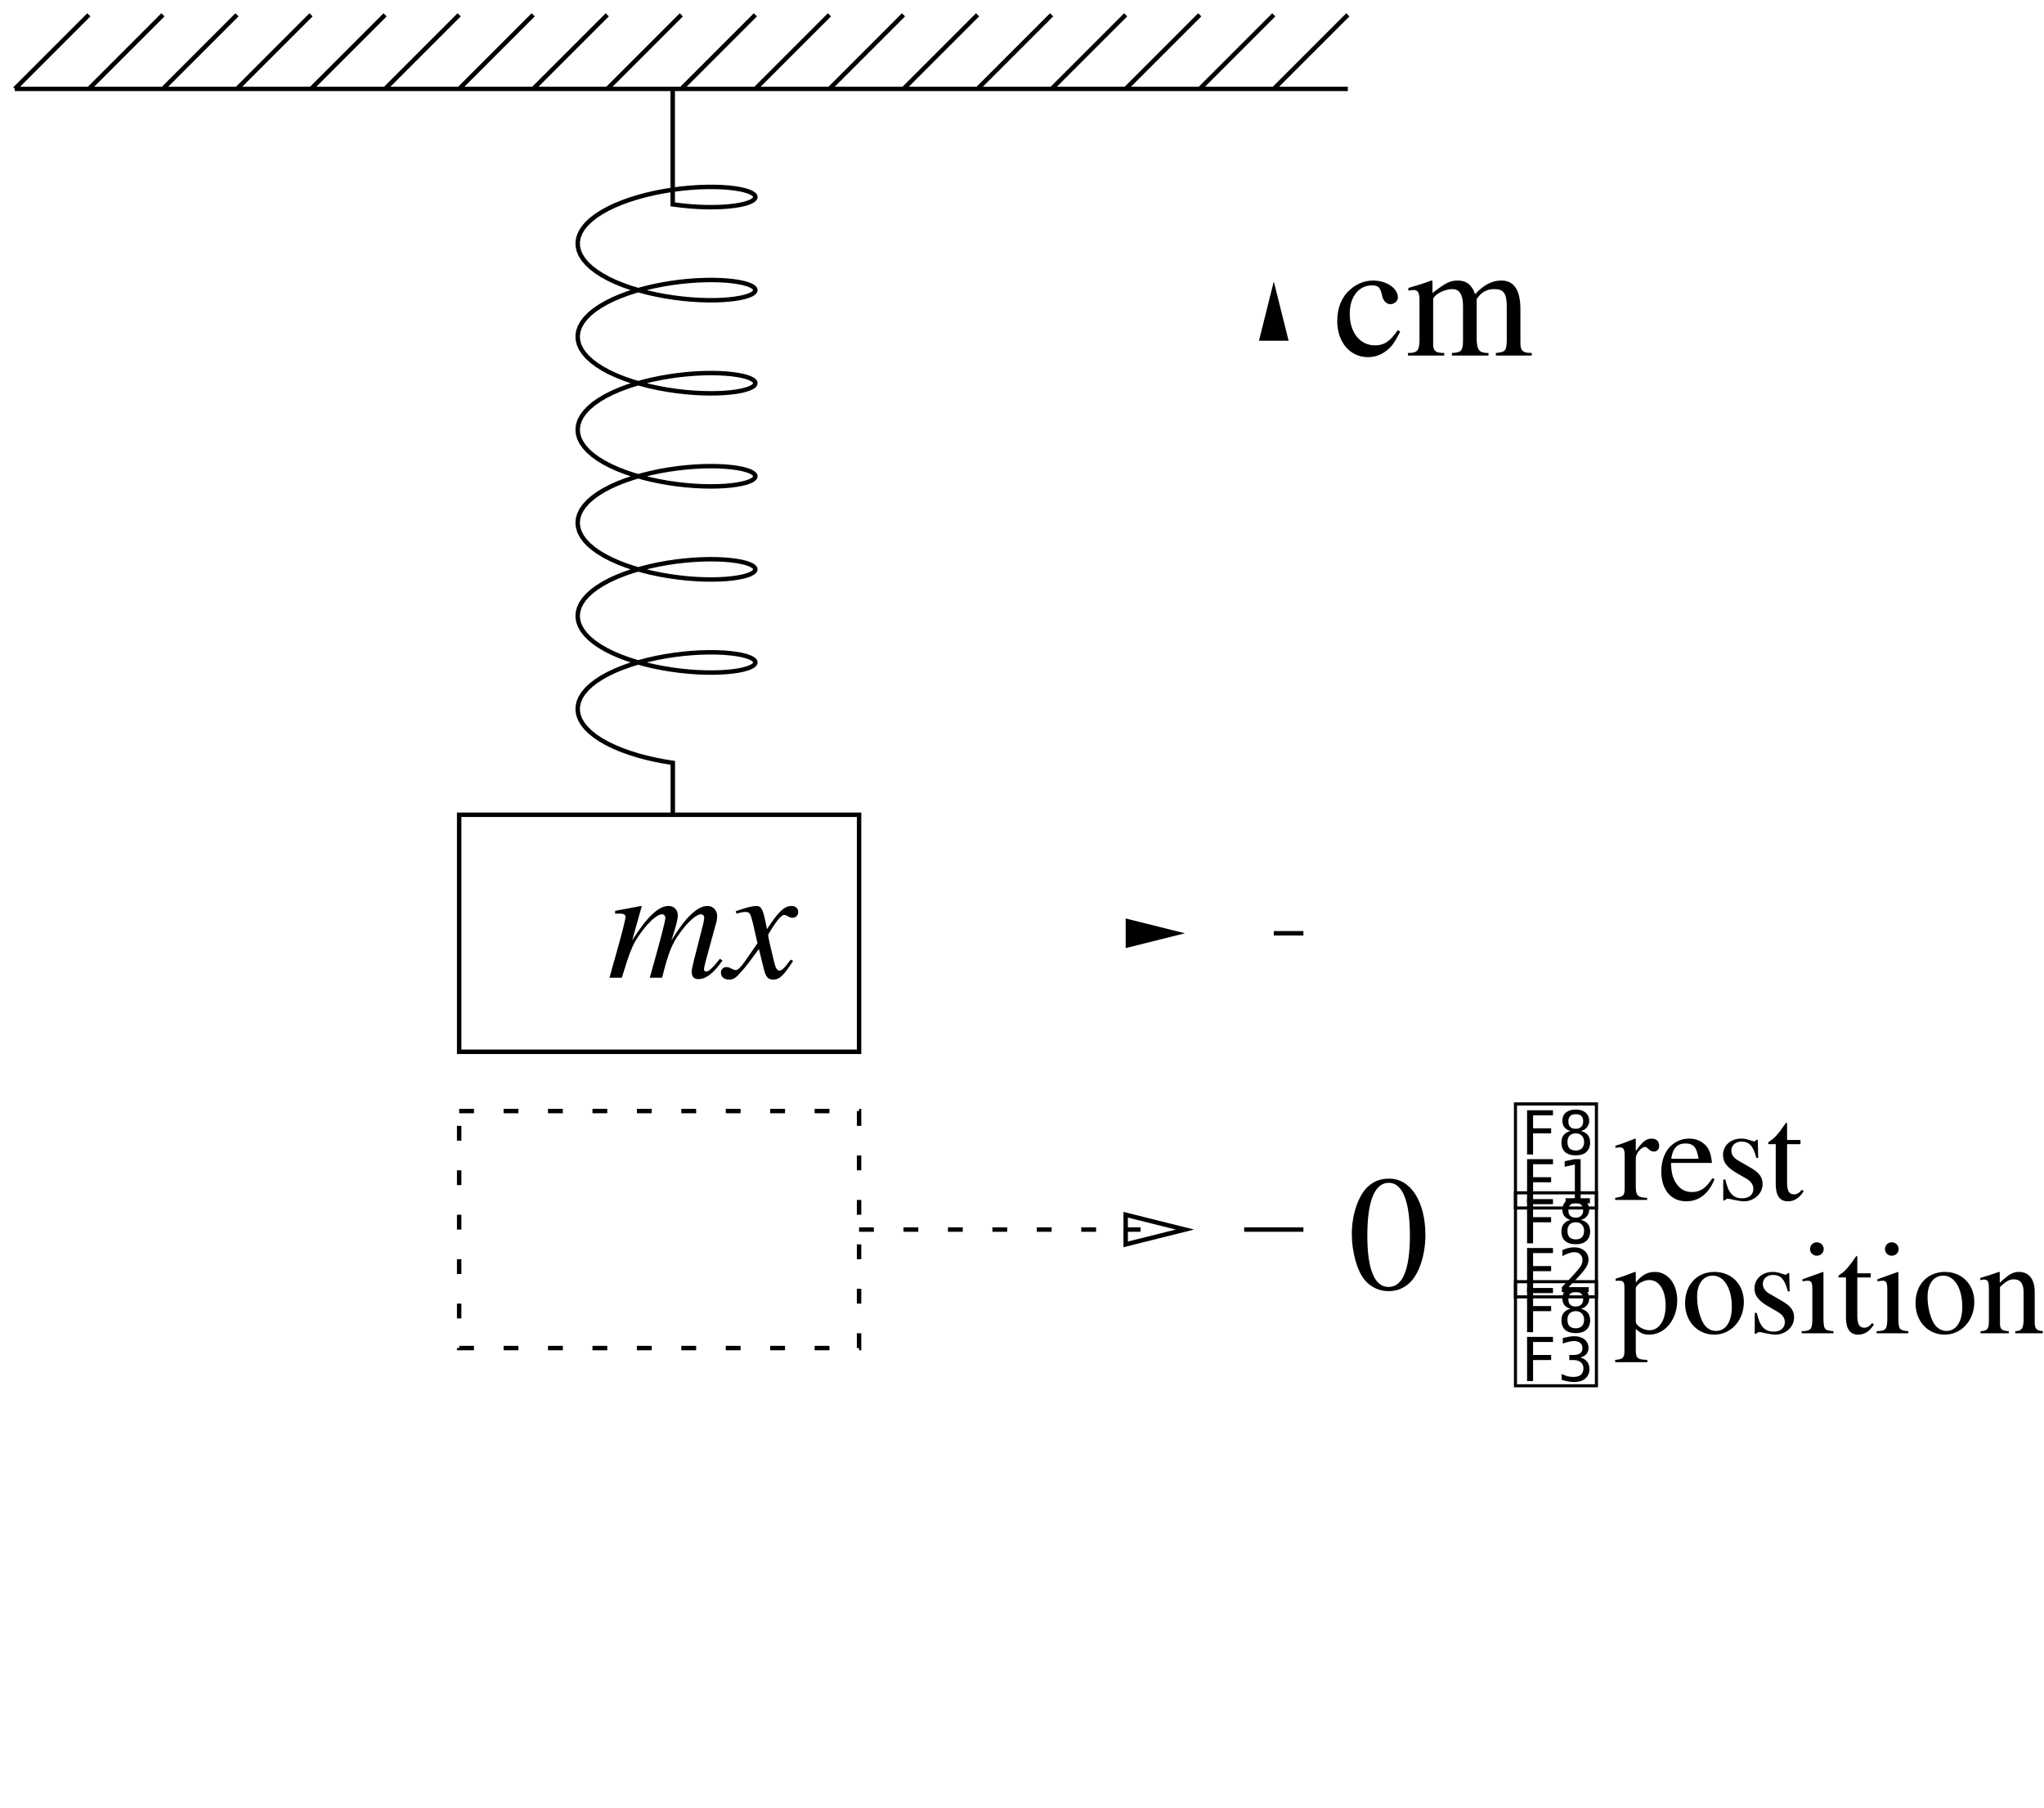
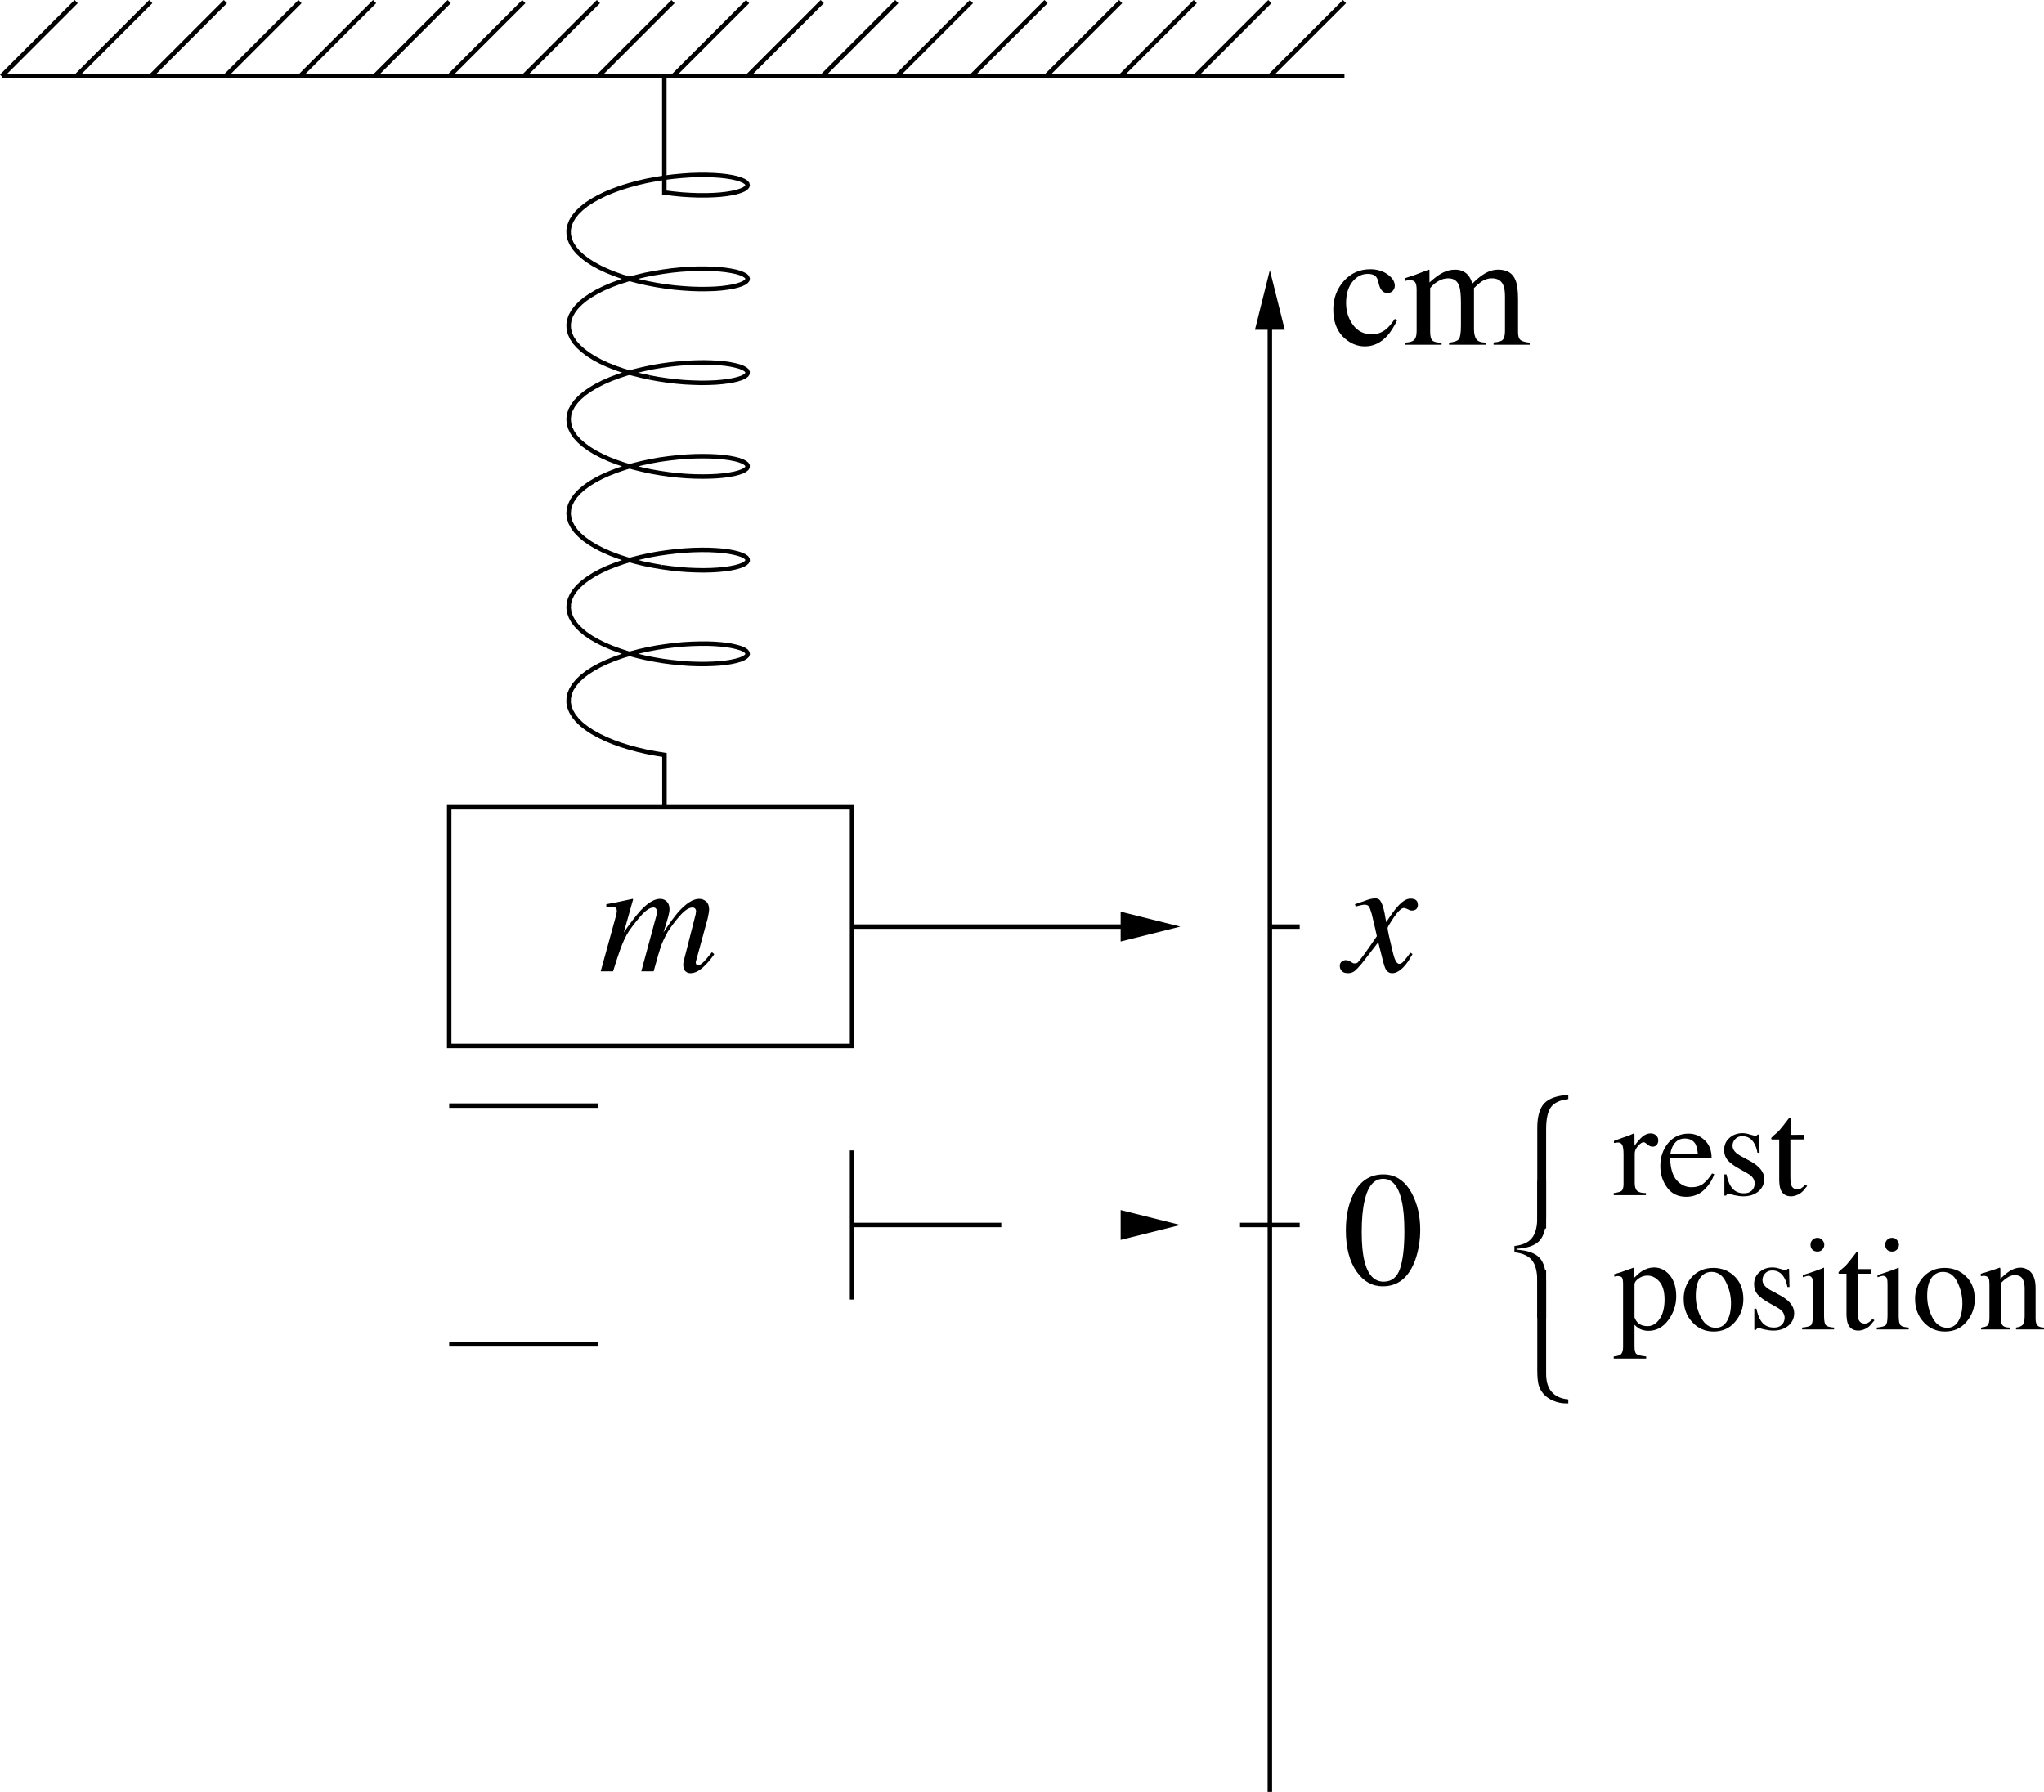
- <svg xmlns="http://www.w3.org/2000/svg" version="1.1" id="svg1" width="184" height="162.667" viewBox="0 0 184 162.667">
-   <defs id="defs1">
-     <clipPath clipPathUnits="userSpaceOnUse" id="clipPath1">
-       <path d="M -305.029,65 H 2078.971 V -3305 H -305.029 Z" id="path1" />
-     </clipPath>
-     <clipPath clipPathUnits="userSpaceOnUse" id="clipPath2">
-       <path d="M -6.667,169.333 H 190.667 V -6.667 H -6.667 Z" id="path2" />
-     </clipPath>
-     <clipPath clipPathUnits="userSpaceOnUse" id="clipPath3">
-       <path d="M 0,162.667 H 184 V 0 H 0 Z" id="path3" />
-     </clipPath>
-   </defs>
-   <g id="g1">
-     <g id="g20">
-       <g clip-path="url(#clipPath3)" id="g19">
-         <g clip-path="url(#clipPath2)" id="g18">
-           <path d="m 3094.25,760 v 35.051 l -6,0.957 -5.98,1.16 -5.9,1.355 -5.77,1.551 -5.57,1.739 -5.32,1.921 -5.02,2.098 -4.67,2.254 -4.26,2.406 -3.83,2.539 -3.34,2.66 -2.84,2.762 -2.29,2.848 -1.72,2.914 -1.14,2.961 -0.55,2.992 0.05,3 0.65,2.988 1.24,2.953 1.82,2.907 2.39,2.836 2.91,2.746 3.43,2.64 3.91,2.516 4.33,2.383 4.73,2.23 5.08,2.063 5.36,1.894 5.61,1.707 5.79,1.52 5.92,1.324 5.99,1.125 5.99,0.922 5.94,0.726 5.83,0.532 5.66,0.336 5.43,0.152 5.15,-0.023 4.82,-0.188 4.44,-0.348 4.02,-0.484 3.54,-0.609 3.05,-0.723 2.52,-0.816 1.96,-0.887 1.39,-0.945 0.79,-0.985 0.2,-0.996 -0.4,-0.996 -1,-0.969 -1.57,-0.929 -2.16,-0.868 -2.7,-0.785 -3.21,-0.687 -3.72,-0.571 -4.16,-0.437 -4.57,-0.297 -4.93,-0.133 -5.26,0.035 -5.51,0.211 -5.73,0.403 -5.87,0.597 -5.96,0.789 -6,0.993 -5.97,1.191 -5.88,1.391 -5.74,1.582 -5.53,1.773 -5.28,1.949 -4.96,2.125 -4.6,2.282 -4.2,2.429 -3.74,2.559 -3.27,2.679 -2.74,2.778 -2.19,2.859 -1.63,2.926 -1.05,2.969 -0.44,2.992 0.15,3 0.75,2.984 1.34,2.946 1.92,2.894 2.47,2.824 3.01,2.727 3.51,2.621 3.97,2.496 4.41,2.359 4.79,2.204 5.13,2.035 5.41,1.863 5.64,1.676 5.82,1.484 5.93,1.293 6,1.09 5.98,0.891 5.93,0.691 5.8,0.5 5.63,0.305 5.39,0.121 5.1,-0.051 4.76,-0.219 4.37,-0.367 3.93,-0.508 3.47,-0.633 2.96,-0.738 2.43,-0.828 1.86,-0.898 1.29,-0.953 0.7,-0.985 0.09,-1 -0.5,-0.992 -1.09,-0.965 -1.68,-0.922 -2.24,-0.851 -2.79,-0.77 -3.31,-0.668 -3.79,-0.551 -4.23,-0.418 -4.63,-0.265 -5,-0.11 -5.3,0.067 -5.55,0.242 -5.76,0.434 -5.89,0.629 -5.97,0.828 -6,1.023 -5.96,1.227 -5.86,1.422 -5.71,1.613 -5.49,1.804 -5.23,1.981 -4.9,2.148 -4.54,2.309 -4.12,2.453 -3.67,2.582 -3.18,2.695 -2.65,2.793 -2.1,2.872 -1.53,2.933 -0.94,2.977 -0.35,2.992 0.25,3 0.85,2.976 1.44,2.942 2.01,2.883 2.57,2.808 3.09,2.711 3.59,2.602 4.06,2.476 4.47,2.328 4.85,2.176 5.18,2.012 5.46,1.828 5.67,1.645 5.85,1.457 5.94,1.254 6,1.058 5.98,0.856 5.91,0.66 5.78,0.465 5.59,0.273 5.34,0.094 5.05,-0.082 4.69,-0.242 4.3,-0.395 3.86,-0.527 3.39,-0.653 2.87,-0.754 2.33,-0.843 1.77,-0.91 1.19,-0.958 0.6,-0.992 -0.01,-0.996 -0.6,-0.992 -1.19,-0.957 -1.78,-0.91 -2.33,-0.84 -2.88,-0.754 -3.39,-0.648 -3.87,-0.532 -4.3,-0.39 -4.7,-0.242 -5.05,-0.079 -5.35,0.094 -5.59,0.278 -5.78,0.464 -5.91,0.661 -5.98,0.859 -6,1.059 -5.94,1.261 -5.84,1.453 -5.68,1.649 -5.45,1.832 -5.18,2.012 -4.84,2.175 -4.47,2.332 -4.05,2.473 -3.59,2.61 -3.09,2.71 -2.56,2.81 -2.01,2.88 -1.43,2.94 -0.84,2.98 -0.25,3 0.36,3 0.94,2.97 1.54,2.93 2.11,2.87 2.66,2.8 3.18,2.69 3.67,2.58 4.12,2.45 4.55,2.31 4.91,2.15 5.22,1.98 5.5,1.8 5.7,1.61 5.87,1.42 5.96,1.22 6,1.02 5.97,0.83 5.89,0.63 5.75,0.43 5.55,0.24 5.3,0.07 4.99,-0.11 4.64,-0.27 4.23,-0.42 3.78,-0.55 3.3,-0.67 2.78,-0.77 2.24,-0.86 1.67,-0.92 1.09,-0.97 0.5,-0.99 -0.11,-0.99 -0.7,-0.99 -1.29,-0.95 -1.87,-0.9 -2.43,-0.83 -2.97,-0.74 -3.47,-0.63 -3.94,-0.5 -4.38,-0.37 -4.76,-0.22 -5.1,-0.05 -5.4,0.13 -5.62,0.3 -5.8,0.5 -5.93,0.7 -5.99,0.89 -6,1.09 -5.93,1.3 -5.82,1.49 -5.64,1.67 -5.4,1.87 -5.13,2.04 -4.79,2.2 -4.4,2.36 -3.97,2.5 -3.5,2.62 -3.01,2.73 -2.47,2.82 -1.91,2.9 -1.33,2.95 -0.75,2.98 -0.14,3 0.45,2.99 1.05,2.97 1.64,2.92 2.2,2.86 2.75,2.78 3.26,2.67 3.75,2.56 4.2,2.43 4.61,2.28 4.96,2.12 5.28,1.95 5.54,1.77 5.74,1.58 5.88,1.39 5.97,1.19 6,0.99 5.96,0.79 5.87,0.6 5.73,0.39 5.51,0.21 5.25,0.04 4.93,-0.14 4.57,-0.29 4.15,-0.44 3.71,-0.58 3.22,-0.68 2.69,-0.79 2.14,-0.87 1.58,-0.92 0.99,-0.98 0.39,-0.99 -0.2,-1 -0.81,-0.98 -1.39,-0.95 -1.96,-0.89 -2.53,-0.81 -3.05,-0.72 -3.55,-0.61 -4.02,-0.48 -4.44,-0.35 -4.83,-0.19 -5.15,-0.02 -5.43,0.16 -5.67,0.34 -5.83,0.53 -5.94,0.72 -5.99,0.93 -5.99,1.13 -5.91,1.32 -5.8,1.53 -5.6,1.7 -5.36,1.9 -5.08,2.06 -4.72,2.24 -4.34,2.38 -3.89,2.52 -3.43,2.64 -2.91,2.75 -2.38,2.83 -1.81,2.91 -1.24,2.95 -0.64,2.99 -0.05,3 0.56,2.99 1.15,2.96 1.72,2.92 2.3,2.85 2.84,2.76 3.34,2.65 3.84,2.54 4.27,2.41 4.66,2.25 5.03,2.09 5.32,1.93 5.58,1.73 5.76,1.55 5.9,1.36 5.98,1.15 6,0.96 5.95,0.76 5.86,0.56 5.68,0.36 5.48,0.19 h 5.19 l 4.88,-0.16 4.5,-0.32 4.09,-0.47 3.62,-0.59 3.13,-0.71 2.61,-0.8 2.05,-0.88 1.48,-0.93 0.89,-0.98 0.29,-1 -0.3,-1 -0.91,-0.97 -1.49,-0.94 -2.06,-0.87 -2.61,-0.81 -3.14,-0.7 -3.63,-0.59 -4.1,-0.46 -4.51,-0.32 -4.88,-0.16 -5.2,0.01 -5.48,0.18 -5.69,0.37 -5.86,0.57 -5.95,0.76 V 1250" style="fill:none;stroke:#000000;stroke-width:3;stroke-linecap:butt;stroke-linejoin:miter;stroke-miterlimit:10;stroke-dasharray:none;stroke-opacity:1" transform="matrix(0.1333333,0,0,-0.1333333,-352,174.6667)" id="path4" />
-           <path d="m 2650,1250 h 900 m -900,0 50,50 m 0,-50 50,50 m 0,-50 50,50 m 0,-50 50,50 m 0,-50 50,50 m 0,-50 50,50 m 0,-50 50,50 m 0,-50 50,50 m 0,-50 50,50 m 0,-50 50,50 m 0,-50 50,50 m 0,-50 50,50 m 0,-50 50,50 m 0,-50 50,50 m 0,-50 50,50 m 0,-50 50,50 m 0,-50 50,50 m 0,-50 50,50" style="fill:none;stroke:#000000;stroke-width:3;stroke-linecap:butt;stroke-linejoin:miter;stroke-miterlimit:10;stroke-dasharray:none;stroke-opacity:1" transform="matrix(0.1333333,0,0,-0.1333333,-352,174.6667)" id="path5" />
-           <path d="m 2950,600 h 270 v 160 h -270 z" style="fill:none;stroke:#000000;stroke-width:3;stroke-linecap:butt;stroke-linejoin:miter;stroke-miterlimit:10;stroke-dasharray:none;stroke-opacity:1" transform="matrix(0.1333333,0,0,-0.1333333,-352,174.6667)" id="path6" />
-           <path d="m 3220,680 h 200 m -20,0 v 10 l 40,-10 -40,-10 v 10" style="fill:#000000;fill-opacity:1;fill-rule:nonzero;stroke:none" transform="matrix(0.1333333,0,0,-0.1333333,-352,174.6667)" id="path7" />
-           <path d="m 2950,560 h 270 V 400 h -270 z m 270,-80 h 200" style="fill:none;stroke:#000000;stroke-width:3;stroke-linecap:butt;stroke-linejoin:miter;stroke-miterlimit:10;stroke-dasharray:10, 20;stroke-dashoffset:0;stroke-opacity:1" transform="matrix(0.1333333,0,0,-0.1333333,-352,174.6667)" id="path8" />
-           <path d="m 3400,480 v 10 l 40,-10 -40,-10 v 10" style="fill:none;stroke:#000000;stroke-width:3;stroke-linecap:butt;stroke-linejoin:miter;stroke-miterlimit:10;stroke-dasharray:none;stroke-opacity:1" transform="matrix(0.1333333,0,0,-0.1333333,-352,174.6667)" id="path9" />
-           <path d="m 3500,100 v 1000 m 0,-20 h -10 l 10,40 10,-40 h -10" style="fill:#000000;fill-opacity:1;fill-rule:nonzero;stroke:none" transform="matrix(0.1333333,0,0,-0.1333333,-352,174.6667)" id="path10" />
-           <path d="m 3480,480 h 40 m -20,200 h 20" style="fill:none;stroke:#000000;stroke-width:3;stroke-linecap:butt;stroke-linejoin:miter;stroke-miterlimit:10;stroke-dasharray:none;stroke-opacity:1" transform="matrix(0.1333333,0,0,-0.1333333,-352,174.6667)" id="path11" />
-           <text xml:space="preserve" transform="matrix(1.333333,0,0,1.333333,54.70533,88)" clip-path="url(#clipPath1)" id="text18">
-             <tspan style="font-style:italic;font-variant:normal;font-weight:normal;font-size:11px;font-family:Times;writing-mode:lr-tb;fill:#000000;fill-opacity:1;fill-rule:nonzero;stroke:none" x="0" dx="0 42.029" y="0" id="tspan11">mx</tspan>
-             <tspan style="font-variant:normal;font-weight:normal;font-size:11px;font-family:Times;writing-mode:lr-tb;fill:#000000;fill-opacity:1;fill-rule:nonzero;stroke:none" x="48.971" y="-42" id="tspan12">cm</tspan>
-             <tspan style="font-variant:normal;font-weight:normal;font-size:11px;font-family:Times;writing-mode:lr-tb;fill:#000000;fill-opacity:1;fill-rule:nonzero;stroke:none" x="49.971" y="21" id="tspan13">0</tspan>
-             <tspan style="font-variant:normal;font-weight:normal;font-size:9px;font-family:Times;writing-mode:lr-tb;fill:#000000;fill-opacity:1;fill-rule:nonzero;stroke:none" x="67.971" y="15" id="tspan14">rest</tspan>
-             <tspan style="font-variant:normal;font-weight:normal;font-size:9px;font-family:Times;writing-mode:lr-tb;fill:#000000;fill-opacity:1;fill-rule:nonzero;stroke:none" x="67.971" y="24" id="tspan15">position</tspan>
-             <tspan style="font-variant:normal;font-weight:normal;font-size:9px;font-family:Symbol;writing-mode:lr-tb;fill:#000000;fill-opacity:1;fill-rule:nonzero;stroke:none" x="60.971" y="21" id="tspan16"></tspan>
-             <tspan style="font-variant:normal;font-weight:normal;font-size:9px;font-family:Symbol;writing-mode:lr-tb;fill:#000000;fill-opacity:1;fill-rule:nonzero;stroke:none" x="60.971" y="15" id="tspan17"></tspan>
-             <tspan style="font-variant:normal;font-weight:normal;font-size:9px;font-family:Symbol;writing-mode:lr-tb;fill:#000000;fill-opacity:1;fill-rule:nonzero;stroke:none" x="60.971" y="27" id="tspan18"></tspan>
-           </text>
-         </g>
+ <svg xmlns="http://www.w3.org/2000/svg" xmlns:xlink="http://www.w3.org/1999/xlink" width="136.989pt" height="120.106pt" viewBox="0 0 136.989 120.106" version="1.1" id="svg47">
+   <defs id="defs16">
+     <g id="g16">
+       <g id="glyph-0-0">
+         <path d="m 4.094,-4.859 c 0.145,0 0.27,0.039 0.375,0.109 0.176,0.125 0.266,0.324 0.266,0.594 0,0.125 -0.031,0.297 -0.094,0.516 -0.055,0.211 -0.156,0.555 -0.312,1.031 C 4.723,-3.211 5.062,-3.676 5.344,-4 c 0.52,-0.57 0.977,-0.859 1.375,-0.859 0.176,0 0.332,0.059 0.469,0.172 0.133,0.117 0.203,0.297 0.203,0.547 0,0.086 -0.031,0.277 -0.094,0.578 L 6.5,-0.641 c -0.012,0.055 -0.008,0.105 0.016,0.156 0.031,0.043 0.078,0.062 0.141,0.062 0.062,0 0.117,-0.016 0.172,-0.047 C 6.879,-0.5 6.941,-0.551 7.016,-0.625 7.086,-0.695 7.145,-0.758 7.188,-0.812 7.227,-0.863 7.359,-1.02 7.578,-1.281 l 0.156,0.125 -0.047,0.078 c -0.262,0.367 -0.523,0.656 -0.781,0.875 C 6.645,0.012 6.391,0.125 6.141,0.125 6.023,0.125 5.926,0.094 5.844,0.031 c -0.125,-0.09 -0.188,-0.25 -0.188,-0.469 0,-0.051 0.004,-0.109 0.016,-0.172 0.008,-0.062 0.023,-0.129 0.047,-0.203 l 0.766,-3 C 6.492,-3.863 6.5,-3.898 6.5,-3.922 c 0.008,-0.031 0.016,-0.062 0.016,-0.094 0,-0.082 -0.023,-0.145 -0.062,-0.188 C 6.41,-4.254 6.352,-4.281 6.281,-4.281 c -0.242,0 -0.523,0.184 -0.844,0.547 -0.312,0.355 -0.59,0.719 -0.828,1.094 C 4.398,-2.254 4.25,-1.93 4.156,-1.672 4.07,-1.422 3.91,-0.863 3.672,0 H 2.844 L 3.875,-3.812 c 0,-0.039 0,-0.07 0,-0.094 C 3.883,-3.938 3.891,-3.969 3.891,-4 c 0,-0.094 -0.023,-0.16 -0.062,-0.203 C 3.797,-4.254 3.738,-4.281 3.656,-4.281 c -0.23,0 -0.512,0.188 -0.844,0.562 -0.324,0.375 -0.594,0.727 -0.812,1.047 -0.211,0.324 -0.406,0.75 -0.594,1.281 C 1.289,-1.066 1.141,-0.602 0.953,0 H 0.125 L 1.172,-3.812 C 1.18,-3.852 1.188,-3.891 1.188,-3.922 c 0.008,-0.039 0.016,-0.082 0.016,-0.125 0,-0.133 -0.047,-0.219 -0.141,-0.25 C 0.969,-4.328 0.781,-4.336 0.5,-4.328 V -4.5 c 0.363,-0.062 0.953,-0.18 1.766,-0.359 l 0.031,0.031 -0.625,2.219 c 0.395,-0.582 0.77,-1.07 1.125,-1.469 0.488,-0.52 0.922,-0.781 1.297,-0.781 z m 0,0" id="path1" />
+       </g>
+       <g id="glyph-0-1">
+         <path d="m -0.312,-0.359 c 0,-0.145 0.047,-0.242 0.141,-0.297 C -0.086,-0.719 0,-0.75 0.094,-0.75 c 0.039,0 0.082,0.008 0.125,0.016 0.039,0.012 0.086,0.031 0.141,0.062 l 0.188,0.109 c 0.02,0.012 0.039,0.023 0.062,0.031 0.031,0 0.055,0 0.078,0 0.094,0 0.16,-0.02 0.203,-0.062 0.051,-0.051 0.176,-0.207 0.375,-0.469 0.133,-0.176 0.438,-0.609 0.906,-1.297 0,-0.02 -0.043,-0.207 -0.125,-0.562 -0.086,-0.363 -0.156,-0.672 -0.219,-0.922 -0.074,-0.258 -0.137,-0.426 -0.188,-0.5 -0.055,-0.082 -0.152,-0.125 -0.297,-0.125 -0.055,0 -0.152,0.016 -0.297,0.047 C 0.953,-4.398 0.852,-4.375 0.75,-4.344 L 0.703,-4.5 1.297,-4.703 c 0.156,-0.062 0.297,-0.109 0.422,-0.141 0.133,-0.031 0.25,-0.047 0.344,-0.047 0.145,0 0.254,0.047 0.328,0.141 0.113,0.148 0.211,0.43 0.297,0.844 l 0.109,0.609 c 0.32,-0.488 0.57,-0.832 0.75,-1.031 C 3.711,-4.516 3.863,-4.648 4,-4.734 4.145,-4.828 4.285,-4.875 4.422,-4.875 c 0.113,0 0.207,0.016 0.281,0.047 0.145,0.062 0.219,0.188 0.219,0.375 0,0.117 -0.039,0.211 -0.109,0.281 -0.074,0.062 -0.164,0.094 -0.266,0.094 -0.043,0 -0.078,0 -0.109,0 C 4.406,-4.086 4.367,-4.102 4.328,-4.125 L 4.188,-4.188 C 4.145,-4.207 4.102,-4.223 4.062,-4.234 4.031,-4.242 4.004,-4.25 3.984,-4.25 c -0.156,0 -0.383,0.211 -0.672,0.625 -0.281,0.418 -0.422,0.656 -0.422,0.719 0,0.062 0.031,0.242 0.094,0.531 0.07,0.293 0.145,0.605 0.219,0.938 0.07,0.312 0.133,0.527 0.188,0.641 C 3.473,-0.598 3.566,-0.5 3.672,-0.5 c 0.094,0 0.188,-0.051 0.281,-0.156 0.102,-0.113 0.258,-0.312 0.469,-0.594 L 4.562,-1.156 C 4.406,-0.875 4.25,-0.633 4.094,-0.438 3.781,-0.062 3.484,0.125 3.203,0.125 c -0.188,0 -0.336,-0.09 -0.438,-0.266 -0.055,-0.102 -0.109,-0.27 -0.172,-0.5 l -0.328,-1.312 -1.109,1.438 C 0.945,-0.266 0.781,-0.094 0.656,0 0.539,0.082 0.398,0.125 0.234,0.125 0.004,0.125 -0.148,0.051 -0.234,-0.094 -0.285,-0.164 -0.312,-0.254 -0.312,-0.359 Z m 0,0" id="path2" />
+       </g>
+       <g id="glyph-1-0">
+         <path d="m 2.734,-5.062 c 0.445,0 0.832,0.117 1.156,0.344 0.32,0.23 0.484,0.484 0.484,0.766 0,0.117 -0.043,0.227 -0.125,0.328 -0.086,0.105 -0.211,0.156 -0.375,0.156 -0.125,0 -0.234,-0.039 -0.328,-0.125 -0.094,-0.094 -0.168,-0.223 -0.219,-0.391 l -0.062,-0.25 C 3.223,-4.422 3.145,-4.555 3.031,-4.641 2.914,-4.711 2.758,-4.75 2.562,-4.75 c -0.406,0 -0.75,0.18 -1.031,0.531 -0.281,0.355 -0.422,0.828 -0.422,1.422 0,0.543 0.148,1.027 0.453,1.453 0.312,0.43 0.734,0.641 1.266,0.641 0.375,0 0.703,-0.117 0.984,-0.359 0.164,-0.133 0.352,-0.359 0.562,-0.672 l 0.156,0.094 C 4.32,-1.211 4.109,-0.875 3.891,-0.625 3.453,-0.133 2.945,0.109 2.375,0.109 c -0.555,0 -1.047,-0.219 -1.484,-0.656 C 0.461,-0.992 0.25,-1.598 0.25,-2.359 c 0,-0.738 0.234,-1.375 0.703,-1.906 0.469,-0.531 1.062,-0.797 1.781,-0.797 z m -0.234,0 z m 0,0" id="path3" />
+       </g>
+       <g id="glyph-1-1">
+         <path d="m 0.172,-0.141 c 0.281,-0.02 0.469,-0.066 0.562,-0.141 0.145,-0.102 0.219,-0.312 0.219,-0.625 v -2.766 c 0,-0.27 -0.039,-0.445 -0.109,-0.531 -0.074,-0.082 -0.188,-0.125 -0.344,-0.125 -0.074,0 -0.133,0.008 -0.172,0.016 -0.031,0.012 -0.074,0.023 -0.125,0.031 v -0.188 l 0.375,-0.125 c 0.145,-0.039 0.375,-0.125 0.688,-0.25 0.32,-0.125 0.492,-0.188 0.516,-0.188 0.02,0 0.031,0.012 0.031,0.031 0,0.023 0,0.055 0,0.094 v 0.734 c 0.352,-0.32 0.66,-0.547 0.922,-0.672 0.258,-0.125 0.523,-0.188 0.797,-0.188 0.363,0 0.656,0.125 0.875,0.375 0.113,0.137 0.207,0.324 0.281,0.562 0.27,-0.27 0.504,-0.469 0.703,-0.594 0.332,-0.227 0.676,-0.344 1.031,-0.344 0.582,0 0.969,0.234 1.156,0.703 C 7.691,-4.055 7.75,-3.633 7.75,-3.062 v 2.219 c 0,0.262 0.055,0.438 0.172,0.531 0.113,0.086 0.316,0.141 0.609,0.172 V 0 H 6.109 V -0.156 C 6.422,-0.176 6.625,-0.234 6.719,-0.328 6.82,-0.43 6.875,-0.629 6.875,-0.922 V -3.25 c 0,-0.344 -0.043,-0.598 -0.125,-0.766 -0.125,-0.289 -0.383,-0.438 -0.766,-0.438 -0.242,0 -0.477,0.078 -0.703,0.234 -0.125,0.086 -0.289,0.227 -0.484,0.422 v 2.75 c 0,0.293 0.051,0.516 0.156,0.672 0.102,0.148 0.316,0.227 0.641,0.234 V 0 H 3.125 V -0.141 C 3.469,-0.18 3.688,-0.258 3.781,-0.375 3.875,-0.5 3.922,-0.801 3.922,-1.281 v -1.5 c 0,-0.551 -0.039,-0.93 -0.109,-1.141 -0.117,-0.352 -0.367,-0.531 -0.75,-0.531 -0.219,0 -0.438,0.062 -0.656,0.188 -0.211,0.117 -0.391,0.273 -0.547,0.469 v 2.938 c 0,0.273 0.047,0.461 0.141,0.562 0.094,0.105 0.301,0.156 0.625,0.156 V 0 H 0.172 Z m 0,0" id="path4" />
+       </g>
+       <g id="glyph-1-2">
+         <path d="m 2.625,-0.203 c 0.531,0 0.895,-0.285 1.094,-0.859 0.195,-0.57 0.297,-1.406 0.297,-2.5 0,-0.875 -0.062,-1.57 -0.188,-2.094 -0.219,-0.957 -0.633,-1.438 -1.234,-1.438 -0.617,0 -1.031,0.496 -1.25,1.484 -0.125,0.531 -0.188,1.23 -0.188,2.094 0,0.812 0.062,1.465 0.188,1.953 C 1.57,-0.656 2,-0.203 2.625,-0.203 Z m -0.016,-7.188 c 0.82,0 1.461,0.434 1.922,1.297 0.363,0.699 0.547,1.5 0.547,2.406 0,0.711 -0.109,1.383 -0.328,2.016 -0.43,1.188 -1.156,1.781 -2.188,1.781 -0.699,0 -1.277,-0.32 -1.734,-0.969 -0.492,-0.688 -0.734,-1.613 -0.734,-2.781 0,-0.926 0.16,-1.723 0.484,-2.391 0.445,-0.906 1.125,-1.359 2.031,-1.359 z m 0,0" id="path5" />
+       </g>
+       <g id="glyph-2-0">
+         <path d="M 0.047,-0.141 C 0.305,-0.172 0.477,-0.219 0.562,-0.281 0.656,-0.352 0.703,-0.508 0.703,-0.75 v -1.984 c 0,-0.289 -0.027,-0.492 -0.078,-0.609 -0.055,-0.125 -0.152,-0.188 -0.297,-0.188 -0.031,0 -0.074,0.008 -0.125,0.016 -0.043,0 -0.09,0.008 -0.141,0.016 v -0.141 c 0.164,-0.062 0.336,-0.125 0.516,-0.188 0.176,-0.062 0.297,-0.102 0.359,-0.125 0.145,-0.051 0.297,-0.113 0.453,-0.188 0.02,0 0.031,0.012 0.031,0.031 0.008,0.012 0.016,0.039 0.016,0.078 v 0.719 c 0.188,-0.258 0.363,-0.461 0.531,-0.609 0.176,-0.145 0.359,-0.219 0.547,-0.219 0.156,0 0.281,0.047 0.375,0.141 0.094,0.086 0.141,0.195 0.141,0.328 0,0.125 -0.039,0.23 -0.109,0.312 C 2.848,-3.285 2.758,-3.25 2.656,-3.25 2.539,-3.25 2.426,-3.297 2.312,-3.391 2.195,-3.492 2.109,-3.547 2.047,-3.547 c -0.105,0 -0.23,0.086 -0.375,0.25 -0.148,0.168 -0.219,0.336 -0.219,0.5 V -0.812 c 0,0.25 0.055,0.43 0.172,0.531 0.113,0.094 0.305,0.141 0.578,0.141 V 0 h -2.156 z m 0,0" id="path6" />
+       </g>
+       <g id="glyph-2-1">
+         <path d="m 2.062,-4.125 c 0.414,0 0.773,0.148 1.078,0.438 0.312,0.281 0.469,0.684 0.469,1.203 h -2.781 c 0.02,0.688 0.172,1.188 0.453,1.5 0.281,0.305 0.609,0.453 0.984,0.453 0.312,0 0.57,-0.078 0.781,-0.234 0.207,-0.164 0.406,-0.395 0.594,-0.688 L 3.781,-1.406 c -0.117,0.375 -0.34,0.727 -0.672,1.047 -0.324,0.312 -0.727,0.469 -1.203,0.469 -0.555,0 -0.98,-0.207 -1.281,-0.625 -0.305,-0.414 -0.453,-0.895 -0.453,-1.438 0,-0.594 0.172,-1.102 0.516,-1.531 C 1.039,-3.91 1.5,-4.125 2.062,-4.125 Z m -0.25,0.328 c -0.336,0 -0.59,0.148 -0.766,0.438 -0.094,0.156 -0.164,0.355 -0.203,0.594 H 2.688 c -0.031,-0.289 -0.086,-0.508 -0.156,-0.656 -0.148,-0.25 -0.387,-0.375 -0.719,-0.375 z M 2,-4.125 Z m 0,0" id="path7" />
+       </g>
+       <g id="glyph-2-2">
+         <path d="m 0.469,-1.391 h 0.141 c 0.07,0.336 0.164,0.594 0.281,0.781 C 1.086,-0.285 1.383,-0.125 1.781,-0.125 2,-0.125 2.172,-0.18 2.297,-0.297 2.43,-0.422 2.5,-0.582 2.5,-0.781 2.5,-0.906 2.461,-1.023 2.391,-1.141 2.316,-1.254 2.188,-1.363 2,-1.469 L 1.5,-1.75 C 1.145,-1.945 0.879,-2.141 0.703,-2.328 c -0.168,-0.195 -0.25,-0.43 -0.25,-0.703 0,-0.32 0.113,-0.586 0.344,-0.797 0.238,-0.219 0.535,-0.328 0.891,-0.328 0.156,0 0.328,0.031 0.516,0.094 0.188,0.055 0.289,0.078 0.312,0.078 0.051,0 0.086,-0.004 0.109,-0.016 0.031,-0.008 0.051,-0.031 0.062,-0.062 h 0.109 l 0.031,1.219 H 2.688 C 2.633,-3.125 2.555,-3.344 2.453,-3.5 c -0.18,-0.301 -0.438,-0.453 -0.781,-0.453 -0.211,0 -0.371,0.07 -0.484,0.203 -0.117,0.125 -0.172,0.273 -0.172,0.438 0,0.273 0.203,0.512 0.609,0.719 l 0.578,0.312 c 0.625,0.344 0.938,0.742 0.938,1.188 C 3.141,-0.75 3.008,-0.469 2.75,-0.25 2.488,-0.031 2.148,0.078 1.734,0.078 1.555,0.078 1.352,0.051 1.125,0 0.906,-0.062 0.773,-0.094 0.734,-0.094 c -0.031,0 -0.062,0.016 -0.094,0.047 C 0.617,-0.023 0.598,0 0.578,0.031 H 0.469 Z M 1.75,-4.156 Z m 0,0" id="path8" />
+       </g>
+       <g id="glyph-2-3">
+         <path d="m 2.297,-4.047 v 0.312 h -0.906 v 2.531 c 0,0.219 0.016,0.387 0.047,0.5 0.07,0.211 0.211,0.312 0.422,0.312 0.102,0 0.191,-0.023 0.266,-0.078 0.082,-0.051 0.172,-0.129 0.266,-0.234 l 0.125,0.094 -0.109,0.125 c -0.148,0.211 -0.309,0.355 -0.484,0.438 -0.168,0.082 -0.328,0.125 -0.484,0.125 -0.344,0 -0.578,-0.148 -0.703,-0.453 -0.062,-0.164 -0.094,-0.398 -0.094,-0.703 v -2.656 H 0.156 c -0.023,-0.008 -0.039,-0.02 -0.047,-0.031 0,-0.008 0,-0.02 0,-0.031 0,-0.031 0.004,-0.051 0.016,-0.062 0.02,-0.02 0.062,-0.062 0.125,-0.125 0.207,-0.164 0.352,-0.301 0.438,-0.406 0.094,-0.102 0.305,-0.375 0.641,-0.812 0.031,0 0.051,0.008 0.062,0.016 0.008,0 0.016,0.016 0.016,0.047 v 1.094 z m 0,0" id="path9" />
+       </g>
+       <g id="glyph-2-4">
+         <path d="m 1.438,-0.812 c 0.07,0.199 0.18,0.352 0.328,0.453 0.156,0.094 0.336,0.141 0.547,0.141 0.312,0 0.578,-0.156 0.797,-0.469 C 3.336,-1 3.453,-1.438 3.453,-2 c 0,-0.539 -0.117,-0.941 -0.344,-1.203 -0.23,-0.27 -0.5,-0.406 -0.812,-0.406 -0.219,0 -0.418,0.07 -0.594,0.203 C 1.523,-3.281 1.438,-3.148 1.438,-3.016 Z M 0.047,1.812 C 0.316,1.789 0.488,1.727 0.562,1.625 0.633,1.531 0.672,1.379 0.672,1.172 v -4.219 c 0,-0.227 -0.027,-0.375 -0.078,-0.438 -0.055,-0.062 -0.152,-0.094 -0.297,-0.094 -0.043,0 -0.078,0.008 -0.109,0.016 -0.023,0 -0.059,0.008 -0.109,0.016 v -0.156 L 0.5,-3.828 c 0.008,-0.008 0.301,-0.113 0.875,-0.312 0.02,0 0.031,0.012 0.031,0.031 0.008,0.012 0.016,0.027 0.016,0.047 v 0.594 c 0.195,-0.195 0.367,-0.344 0.516,-0.438 0.258,-0.164 0.531,-0.25 0.812,-0.25 0.406,0 0.754,0.172 1.047,0.516 0.289,0.344 0.438,0.82 0.438,1.422 0,0.586 -0.18,1.117 -0.531,1.594 C 3.348,-0.145 2.906,0.094 2.375,0.094 2.219,0.094 2.078,0.07 1.953,0.031 1.766,-0.027 1.594,-0.145 1.438,-0.312 V 1.125 c 0,0.289 0.047,0.469 0.141,0.531 0.102,0.07 0.316,0.125 0.641,0.156 V 1.953 H 0.047 Z m 0,0" id="path10" />
+       </g>
+       <g id="glyph-2-5">
+         <path d="m 0.234,-2.047 c 0,-0.57 0.18,-1.062 0.547,-1.469 0.375,-0.406 0.852,-0.609 1.438,-0.609 0.57,0 1.051,0.195 1.438,0.578 0.383,0.375 0.578,0.883 0.578,1.516 0,0.586 -0.188,1.094 -0.562,1.531 -0.367,0.43 -0.844,0.641 -1.438,0.641 -0.562,0 -1.039,-0.207 -1.422,-0.625 -0.387,-0.414 -0.578,-0.938 -0.578,-1.562 z m 1.859,-1.812 c -0.23,0 -0.434,0.078 -0.609,0.234 -0.293,0.262 -0.438,0.719 -0.438,1.375 0,0.523 0.117,1.012 0.359,1.469 0.238,0.449 0.566,0.672 0.984,0.672 0.32,0 0.57,-0.148 0.75,-0.453 C 3.316,-0.863 3.406,-1.258 3.406,-1.75 3.406,-2.258 3.289,-2.738 3.062,-3.188 2.844,-3.633 2.52,-3.859 2.094,-3.859 Z M 2.25,-4.125 Z m 0,0" id="path11" />
+       </g>
+       <g id="glyph-2-6">
+         <path d="m 0.734,-5.672 c 0,-0.125 0.039,-0.234 0.125,-0.328 0.094,-0.094 0.207,-0.141 0.344,-0.141 0.125,0 0.227,0.047 0.312,0.141 0.094,0.094 0.141,0.203 0.141,0.328 0,0.125 -0.047,0.234 -0.141,0.328 -0.086,0.086 -0.188,0.125 -0.312,0.125 -0.137,0 -0.25,-0.039 -0.344,-0.125 -0.086,-0.094 -0.125,-0.203 -0.125,-0.328 z M 0.172,-0.125 c 0.312,-0.031 0.508,-0.082 0.594,-0.156 0.082,-0.082 0.125,-0.297 0.125,-0.641 v -2.094 c 0,-0.188 -0.012,-0.316 -0.031,-0.391 -0.055,-0.125 -0.148,-0.188 -0.281,-0.188 -0.031,0 -0.062,0.008 -0.094,0.016 C 0.453,-3.566 0.363,-3.539 0.219,-3.5 v -0.141 l 0.188,-0.062 c 0.508,-0.164 0.867,-0.289 1.078,-0.375 0.07,-0.039 0.125,-0.062 0.156,-0.062 0,0.023 0,0.047 0,0.078 v 3.141 c 0,0.344 0.039,0.559 0.125,0.641 C 1.848,-0.195 2.031,-0.145 2.312,-0.125 V 0 H 0.172 Z m 0,0" id="path12" />
+       </g>
+       <g id="glyph-2-7">
+         <path d="m 0.156,-0.125 c 0.207,-0.02 0.352,-0.066 0.438,-0.141 0.082,-0.082 0.125,-0.258 0.125,-0.531 V -3.031 c 0,-0.188 -0.016,-0.316 -0.047,-0.391 -0.055,-0.113 -0.168,-0.172 -0.344,-0.172 -0.023,0 -0.047,0.008 -0.078,0.016 -0.031,0 -0.07,0 -0.109,0 v -0.156 C 0.266,-3.766 0.551,-3.852 1,-4 l 0.406,-0.141 c 0.02,0 0.031,0.012 0.031,0.031 0.008,0.012 0.016,0.031 0.016,0.062 v 0.641 c 0.27,-0.25 0.484,-0.422 0.641,-0.516 0.227,-0.145 0.461,-0.219 0.703,-0.219 0.195,0 0.379,0.059 0.547,0.172 0.312,0.219 0.469,0.617 0.469,1.188 v 2.062 c 0,0.211 0.039,0.359 0.125,0.453 C 4.031,-0.172 4.176,-0.125 4.375,-0.125 V 0 H 2.5 v -0.125 c 0.207,-0.031 0.352,-0.086 0.438,-0.172 0.094,-0.094 0.141,-0.289 0.141,-0.594 v -1.875 c 0,-0.25 -0.047,-0.457 -0.141,-0.625 -0.094,-0.164 -0.273,-0.25 -0.531,-0.25 -0.168,0 -0.34,0.062 -0.516,0.188 C 1.785,-3.391 1.656,-3.281 1.5,-3.125 v 2.469 c 0,0.211 0.047,0.352 0.141,0.422 0.094,0.074 0.238,0.109 0.438,0.109 V 0 H 0.156 Z M 2.25,-4.141 Z m 0,0" id="path13" />
+       </g>
+       <g id="glyph-3-0">
+         <path d="M 0.391,-2.172 V -2.594 C 0.941,-2.656 1.332,-2.832 1.562,-3.125 1.801,-3.414 1.922,-3.879 1.922,-4.516 V -6.969 h 0.594 v 2.422 c 0,0.75 -0.152,1.289 -0.453,1.609 -0.293,0.312 -0.805,0.492 -1.531,0.531 v 0.062 C 1.258,-2.301 1.77,-2.125 2.062,-1.812 2.363,-1.5 2.516,-0.969 2.516,-0.219 v 2.453 h -0.594 v -2.469 c 0,-0.645 -0.121,-1.113 -0.359,-1.406 -0.23,-0.289 -0.621,-0.469 -1.172,-0.531 z m 0,0" id="path14" />
+       </g>
+       <g id="glyph-3-1">
+         <path d="m 4,-6.719 v 0.281 c -0.555,0.062 -0.938,0.242 -1.156,0.531 -0.219,0.293 -0.328,0.793 -0.328,1.5 V 2.234 H 1.922 V -4.5 c 0,-0.77 0.156,-1.32 0.469,-1.656 C 2.711,-6.488 3.25,-6.676 4,-6.719 Z m 0,0" id="path15" />
+       </g>
+       <g id="glyph-3-2">
+         <path d="m 2.516,-0.359 v 0.344 c 0,0.52 0.125,0.922 0.375,1.203 0.25,0.289 0.617,0.457 1.109,0.5 v 0.266 c -0.023,0 -0.055,0 -0.094,0 -0.031,0 -0.059,0 -0.078,0 C 3.547,1.953 3.27,1.895 3,1.781 2.727,1.664 2.508,1.516 2.344,1.328 2.195,1.16 2.086,0.961 2.016,0.734 c -0.062,-0.219 -0.094,-0.555 -0.094,-1 V -7 h 0.594 z m 0,0" id="path16" />
      </g>
    </g>
+   </defs>
+   <path fill="none" stroke-width="0.3" stroke-linecap="butt" stroke-linejoin="miter" stroke="#000000" stroke-opacity="1" stroke-miterlimit="10" d="m 44.532,54.106 v -3.504 l -0.602,-0.098 -0.598,-0.113 -0.59,-0.137 -0.578,-0.156 -0.555,-0.172 -0.531,-0.191 -0.504,-0.211 -0.465,-0.227 -0.426,-0.238 -0.383,-0.254 -0.336,-0.266 -0.281,-0.277 -0.23,-0.285 -0.172,-0.293 -0.117,-0.297 -0.055,-0.297 0.008,-0.301 0.062,-0.297 0.125,-0.297 0.184,-0.289 0.238,-0.285 0.289,-0.273 0.344,-0.266 0.391,-0.25 0.434,-0.238 0.473,-0.223 0.508,-0.207 0.535,-0.191 0.562,-0.168 0.578,-0.152 0.594,-0.133 0.598,-0.113 0.602,-0.09 0.594,-0.074 0.582,-0.055 0.566,-0.031 0.543,-0.016 h 0.516 l 0.48,0.02 0.445,0.035 0.402,0.047 0.352,0.062 0.305,0.074 0.254,0.078 0.195,0.09 0.141,0.094 0.078,0.102 0.02,0.098 -0.039,0.102 -0.102,0.094 -0.156,0.094 -0.215,0.086 -0.273,0.078 -0.32,0.07 -0.371,0.059 -0.418,0.043 -0.453,0.027 -0.496,0.016 -0.523,-0.004 -0.551,-0.02 -0.574,-0.043 -0.586,-0.059 -0.598,-0.078 -0.602,-0.102 -0.594,-0.117 -0.59,-0.141 -0.574,-0.156 -0.551,-0.18 -0.531,-0.195 -0.496,-0.211 -0.457,-0.227 -0.422,-0.242 -0.375,-0.258 -0.324,-0.27 -0.273,-0.277 -0.223,-0.285 -0.16,-0.293 -0.105,-0.297 -0.043,-0.297 0.012,-0.301 0.078,-0.301 0.133,-0.293 0.191,-0.289 0.246,-0.281 0.301,-0.273 0.352,-0.262 0.398,-0.25 0.441,-0.238 0.477,-0.219 0.516,-0.203 0.539,-0.188 0.566,-0.168 0.582,-0.148 0.594,-0.129 0.598,-0.109 0.598,-0.086 0.594,-0.07 0.578,-0.051 0.566,-0.031 0.539,-0.012 0.508,0.004 0.477,0.023 0.438,0.035 0.391,0.051 0.348,0.066 0.297,0.074 0.242,0.082 0.188,0.09 0.129,0.094 0.07,0.098 0.008,0.102 -0.051,0.098 -0.109,0.098 -0.168,0.094 -0.223,0.082 -0.277,0.078 -0.332,0.066 -0.379,0.055 -0.422,0.043 -0.465,0.027 -0.5,0.012 -0.531,-0.008 -0.555,-0.023 -0.574,-0.043 -0.59,-0.066 -0.598,-0.082" id="path17" />
+   <path fill="none" stroke-width="0.3" stroke-linecap="butt" stroke-linejoin="miter" stroke="#000000" stroke-opacity="1" stroke-miterlimit="10" d="m 44.329,38.005 -0.598,-0.102 -0.598,-0.121 -0.586,-0.145 -0.57,-0.16 -0.551,-0.18 -0.523,-0.199 -0.488,-0.215 -0.453,-0.23 -0.414,-0.246 -0.367,-0.258 -0.316,-0.27 -0.266,-0.277 -0.211,-0.289 -0.152,-0.293 -0.094,-0.297 -0.035,-0.301 0.027,-0.301 0.086,-0.297 0.141,-0.293 0.203,-0.289 0.254,-0.281 0.309,-0.27 0.359,-0.262 0.406,-0.246 0.449,-0.234 0.484,-0.215 0.52,-0.203 0.543,-0.184 0.566,-0.164 0.586,-0.145 0.594,-0.125 0.602,-0.109 0.598,-0.082 0.59,-0.066 0.578,-0.047 0.559,-0.027 0.535,-0.008 0.504,0.008 0.469,0.023 0.43,0.039 0.387,0.051 0.34,0.066 0.289,0.074 0.23,0.086 0.176,0.09 0.121,0.098 0.059,0.098 v 0.102 l -0.059,0.098 -0.121,0.098 -0.176,0.09 -0.234,0.082 -0.289,0.078 -0.336,0.062 -0.391,0.055 -0.43,0.039 -0.469,0.023 -0.504,0.008 -0.535,-0.008 -0.559,-0.027 -0.578,-0.047 -0.594,-0.066 -0.598,-0.086 -0.598,-0.105 -0.594,-0.129 -0.586,-0.145 -0.566,-0.164 -0.547,-0.184 -0.516,-0.199 -0.484,-0.219 -0.449,-0.234 -0.402,-0.246 -0.359,-0.262 -0.309,-0.27 -0.258,-0.281 -0.199,-0.289 -0.145,-0.293 -0.082,-0.301 -0.027,-0.297 0.035,-0.301 0.094,-0.297 0.156,-0.293 0.211,-0.289 0.266,-0.277 0.316,-0.27 0.367,-0.258 0.414,-0.246 0.453,-0.23 0.492,-0.215 0.523,-0.199 0.547,-0.18 0.57,-0.16 0.59,-0.141 0.594,-0.125 0.602,-0.102 0.598,-0.082 0.586,-0.062 0.578,-0.043 0.555,-0.023 0.527,-0.008 0.5,0.012 0.465,0.027 0.422,0.039 0.379,0.055 0.328,0.07 0.281,0.074 0.223,0.086 0.168,0.094 0.109,0.094 0.047,0.102 -0.008,0.098 -0.07,0.102 -0.129,0.094 -0.188,0.09 -0.246,0.082 -0.297,0.074 -0.344,0.062 -0.395,0.051 -0.438,0.039 -0.477,0.02 -0.512,0.008 -0.539,-0.016 -0.562,-0.027 -0.578,-0.051 -0.594,-0.07 -0.602,-0.09 -0.598,-0.109" id="path18" />
+   <path fill="none" stroke-width="0.3" stroke-linecap="butt" stroke-linejoin="miter" stroke="#000000" stroke-opacity="1" stroke-miterlimit="10" d="m 43.528,25.297 -0.594,-0.129 -0.582,-0.148 -0.562,-0.168 -0.543,-0.188 -0.512,-0.203 -0.477,-0.219 -0.441,-0.238 -0.398,-0.25 -0.348,-0.262 -0.301,-0.273 -0.25,-0.281 -0.191,-0.289 -0.133,-0.297 -0.074,-0.297 -0.012,-0.301 0.043,-0.297 0.105,-0.297 0.164,-0.293 0.219,-0.285 0.277,-0.281 0.324,-0.266 0.375,-0.254 0.422,-0.246 0.461,-0.227 0.496,-0.211 0.527,-0.195 0.555,-0.176 0.574,-0.16 0.586,-0.141 0.598,-0.117 0.602,-0.098 0.594,-0.082 0.586,-0.059 0.574,-0.039 0.551,-0.023 h 0.527 l 0.492,0.012 0.457,0.031 0.414,0.043 0.371,0.059 0.32,0.066 0.27,0.078 0.215,0.09 0.16,0.09 0.098,0.098 0.039,0.102 -0.02,0.098 -0.082,0.098 -0.141,0.094 -0.195,0.09 -0.254,0.082 -0.305,0.074 -0.352,0.059 -0.402,0.051 -0.445,0.035 -0.484,0.016 -0.516,0.004 -0.543,-0.016 -0.566,-0.035 -0.582,-0.051 -0.594,-0.074 -0.598,-0.094 -0.602,-0.113 -0.59,-0.129 -0.578,-0.156 -0.562,-0.168 -0.535,-0.191 -0.508,-0.207 -0.473,-0.223 -0.434,-0.238 -0.391,-0.25 -0.34,-0.266 -0.293,-0.273 -0.238,-0.285 -0.18,-0.289 -0.125,-0.297 -0.062,-0.297 -0.008,-0.301 0.059,-0.301 0.113,-0.297 0.172,-0.289 0.23,-0.285 0.285,-0.277 0.332,-0.266 0.387,-0.254 0.426,-0.238 0.465,-0.227 0.504,-0.207 0.531,-0.195 0.559,-0.172 0.574,-0.156 0.59,-0.137 0.602,-0.113 0.598,-0.098 0.598,-0.074 0.586,-0.055 0.566,-0.039 0.547,-0.016 h 0.52 l 0.488,0.016 0.449,0.031 0.41,0.047 0.363,0.059 0.312,0.07 0.262,0.082 0.203,0.086 0.148,0.094 0.09,0.098 0.027,0.102 -0.031,0.098 -0.09,0.098 -0.148,0.094 -0.207,0.086 -0.262,0.082 -0.312,0.07 -0.363,0.059 -0.41,0.047 -0.449,0.031 -0.488,0.016 h -0.52 l -0.551,-0.02 -0.566,-0.035 -0.586,-0.059 -0.598,-0.074 V 5.106" id="path19" />
+   <path fill="none" stroke-width="0.3" stroke-linecap="butt" stroke-linejoin="miter" stroke="#000000" stroke-opacity="1" stroke-miterlimit="10" d="M 0.106,5.106 H 90.106 m -90,0 5,-5 m 0,5 5,-5 m 0,5 5,-5 m 0,5 5,-5 m 0,5 5,-5 m 0,5 5,-5 m 0,5 5,-5 m 0,5 5,-5 m 0,5 5,-5 m 0,5 5,-5 m 0,5 5,-5 m 0,5 5,-5 m 0,5 5,-5 m 0,5 5,-5 m 0,5 5,-5 m 0,5 5,-5 m 0,5 5,-5 m 0,5 5,-5" id="path20" />
+   <path fill="none" stroke-width="0.3" stroke-linecap="butt" stroke-linejoin="miter" stroke="#000000" stroke-opacity="1" stroke-miterlimit="10" d="m 30.106,70.106 h 27 v -16 h -27 z m 0,0" id="path21" />
+   <path fill="none" stroke-width="0.3" stroke-linecap="butt" stroke-linejoin="miter" stroke="#000000" stroke-opacity="1" stroke-miterlimit="10" d="m 57.106,62.106 h 20" id="path22" />
+   <path fill-rule="nonzero" fill="#000000" fill-opacity="1" d="m 75.106,62.106 v -1 l 4,1 -4,1 v -1" id="path23" />
+   <path fill="none" stroke-width="0.3" stroke-linecap="butt" stroke-linejoin="miter" stroke="#000000" stroke-opacity="1" stroke-dasharray="10, 20" stroke-miterlimit="10" d="m 30.106,74.106 h 27 v 16 h -27 z m 27,8 h 20" id="path24" />
+   <path fill-rule="nonzero" fill="#000000" fill-opacity="1" d="m 75.106,82.106 v -1 l 4,1 -4,1 v -1" id="path25" />
+   <path fill="none" stroke-width="0.3" stroke-linecap="butt" stroke-linejoin="miter" stroke="#000000" stroke-opacity="1" stroke-miterlimit="10" d="M 85.106,120.106 V 20.106" id="path26" />
+   <path fill-rule="nonzero" fill="#000000" fill-opacity="1" d="m 85.106,22.106 h -1 l 1,-4 1,4 h -1" id="path27" />
+   <path fill="none" stroke-width="0.3" stroke-linecap="butt" stroke-linejoin="miter" stroke="#000000" stroke-opacity="1" stroke-miterlimit="10" d="m 83.106,82.106 h 4 m -2,-20 h 2" id="path28" />
+   <g fill="#000000" fill-opacity="1" id="g29" transform="translate(-5.323621,-3.854871)">
+     <use xlink:href="#glyph-0-0" x="45.459" y="68.962" id="use28" />
+     <use xlink:href="#glyph-0-1" x="95.43" y="68.962" id="use29" />
+   </g>
+   <g fill="#000000" fill-opacity="1" id="g31" transform="translate(-5.323621,-3.854871)">
+     <use xlink:href="#glyph-1-0" x="94.43" y="26.962" id="use30" />
+     <use xlink:href="#glyph-1-1" x="99.314" y="26.962" id="use31" />
+   </g>
+   <g fill="#000000" fill-opacity="1" id="g32" transform="translate(-5.323621,-3.854871)">
+     <use xlink:href="#glyph-1-2" x="95.43" y="89.962" id="use32" />
+   </g>
+   <g fill="#000000" fill-opacity="1" id="g36" transform="translate(-5.323621,-3.854871)">
+     <use xlink:href="#glyph-2-0" x="113.43" y="83.962" id="use33" />
+     <use xlink:href="#glyph-2-1" x="116.427" y="83.962" id="use34" />
+     <use xlink:href="#glyph-2-2" x="120.423" y="83.962" id="use35" />
+     <use xlink:href="#glyph-2-3" x="123.924" y="83.962" id="use36" />
+   </g>
+   <g fill="#000000" fill-opacity="1" id="g44" transform="translate(-5.323621,-3.854871)">
+     <use xlink:href="#glyph-2-4" x="113.43" y="92.962" id="use37" />
+     <use xlink:href="#glyph-2-5" x="117.93" y="92.962" id="use38" />
+     <use xlink:href="#glyph-2-2" x="122.43" y="92.962" id="use39" />
+     <use xlink:href="#glyph-2-6" x="125.931" y="92.962" id="use40" />
+     <use xlink:href="#glyph-2-3" x="128.433" y="92.962" id="use41" />
+     <use xlink:href="#glyph-2-6" x="130.935" y="92.962" id="use42" />
+     <use xlink:href="#glyph-2-5" x="133.437" y="92.962" id="use43" />
+     <use xlink:href="#glyph-2-7" x="137.937" y="92.962" id="use44" />
+   </g>
+   <g fill="#000000" fill-opacity="1" id="g45" transform="translate(-5.323621,-3.854871)">
+     <use xlink:href="#glyph-3-0" x="106.43" y="89.962" id="use45" />
+   </g>
+   <g fill="#000000" fill-opacity="1" id="g46" transform="translate(-5.323621,-3.854871)">
+     <use xlink:href="#glyph-3-1" x="106.43" y="83.962" id="use46" />
+   </g>
+   <g fill="#000000" fill-opacity="1" id="g47" transform="translate(-5.323621,-3.854871)">
+     <use xlink:href="#glyph-3-2" x="106.43" y="95.962" id="use47" />
  </g>
</svg>
